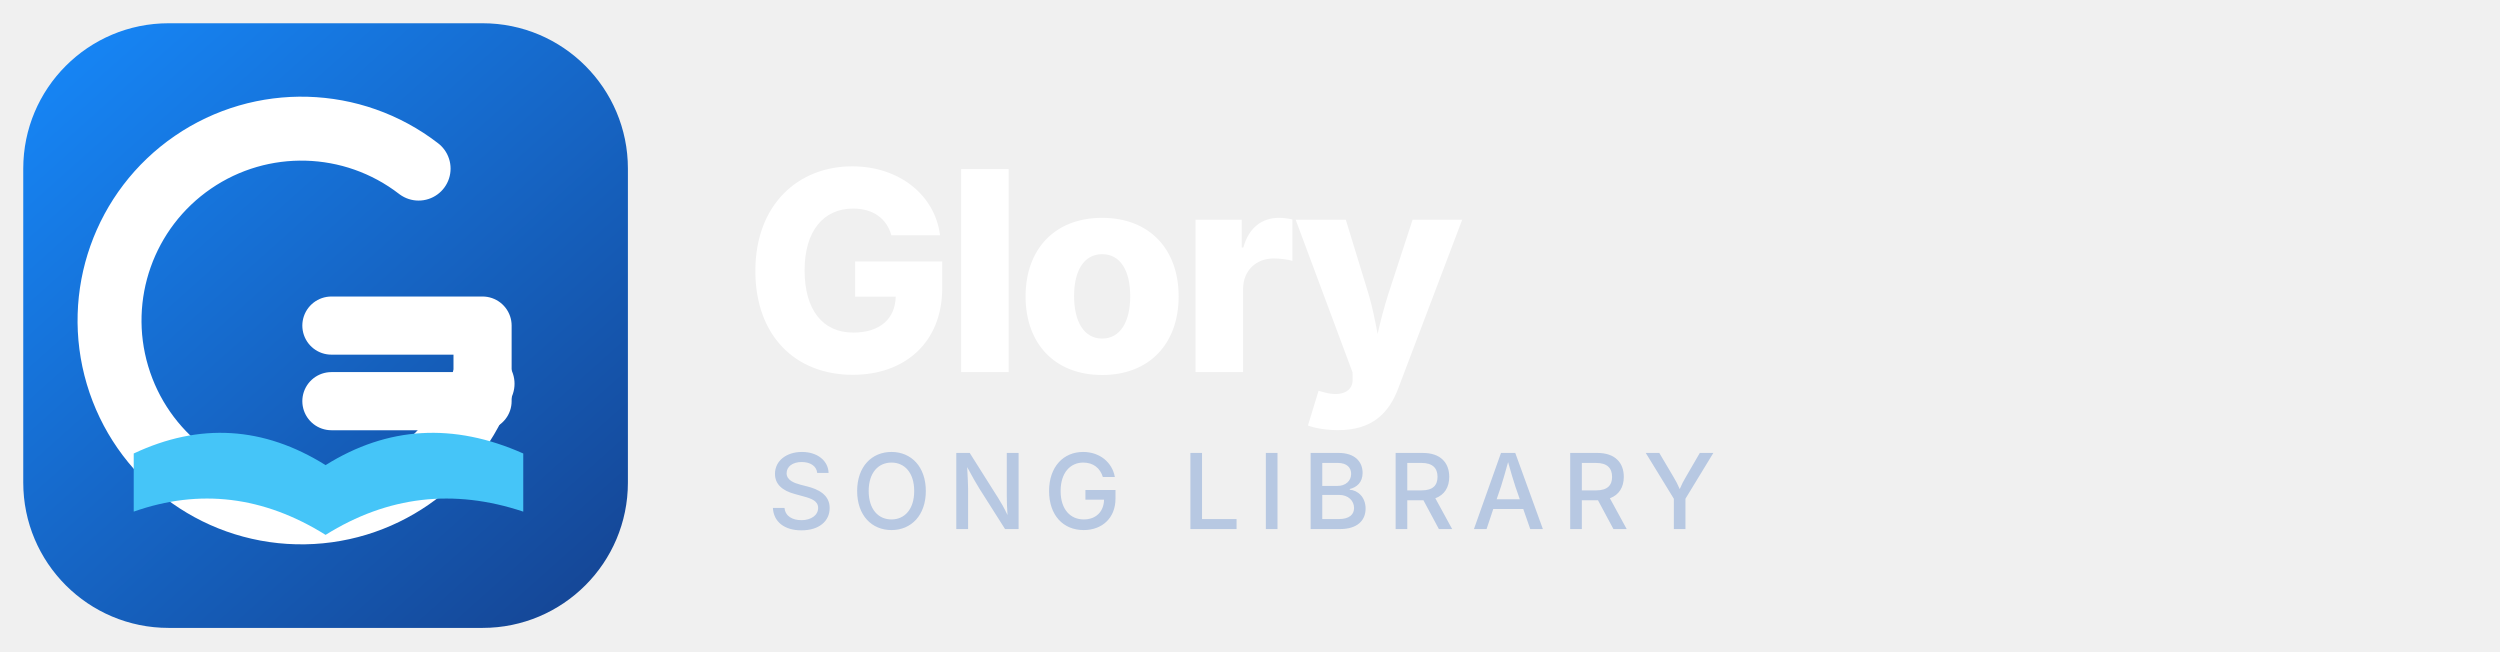
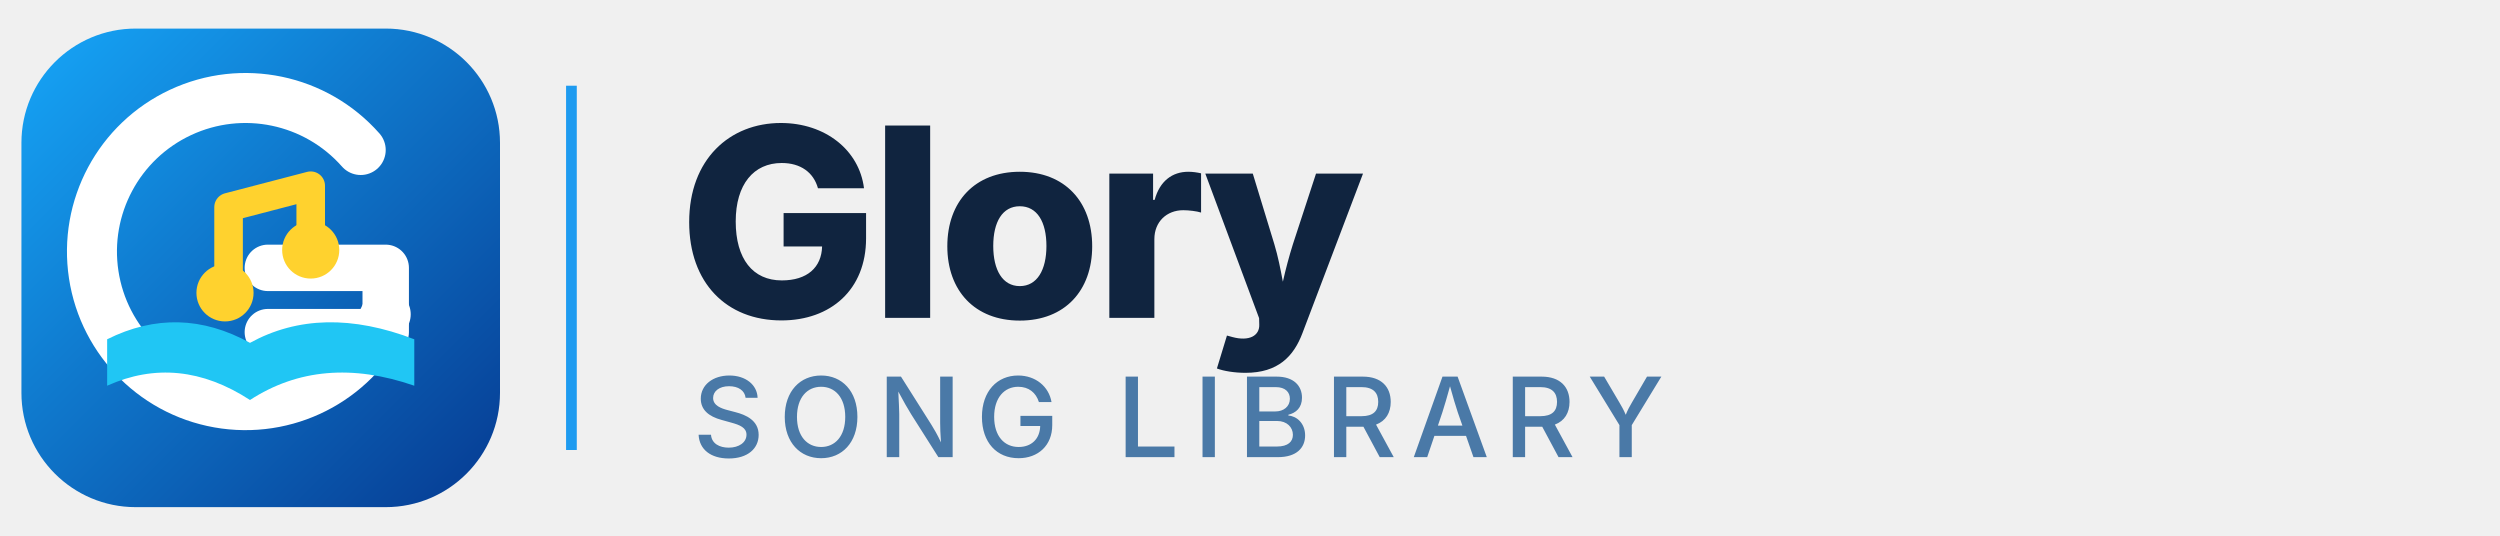
- <svg xmlns="http://www.w3.org/2000/svg" viewBox="0 0 430 112">
+ <svg xmlns="http://www.w3.org/2000/svg" viewBox="0 0 700 150">
  <defs>
-     <linearGradient id="bg" x1="12" y1="8" x2="112" y2="120" gradientUnits="userSpaceOnUse">
-       <stop stop-color="#1685F5" />
-       <stop offset="1" stop-color="#153D88" />
+     <linearGradient id="blue" x1="0" y1="0" x2="1" y2="1">
+       <stop stop-color="#16A6F8" />
+       <stop offset="1" stop-color="#063A91" />
    </linearGradient>
  </defs>
-   <rect x="4" y="4" width="104" height="104" rx="25" fill="url(#bg)" />
-   <path d="M72 29A33 33 0 1 0 83 66" fill="none" stroke="#fff" stroke-width="11" stroke-linecap="round" />
-   <path d="M57 56h26v13H57" fill="none" stroke="#fff" stroke-width="10" stroke-linecap="round" stroke-linejoin="round" />
-   <path d="M23 78Q40 70 56 80Q72 70 90 78V88Q72 82 56 92Q40 82 23 88Z" fill="#45C5F8" />
-   <text x="128" y="64" fill="#ffffff" font-family="Inter,Arial,sans-serif" font-size="48" font-weight="800" letter-spacing="-1.5">Glory</text>
-   <text x="132" y="91" fill="#b7c8e2" font-family="Inter,Arial,sans-serif" font-size="18" font-weight="500" letter-spacing="2.8">SONG LIBRARY</text>
+   <rect x="6" y="8" width="134" height="134" rx="32" fill="url(#blue)" />
+   <path d="M101 42A43 43 0 1 0 108 88" fill="none" stroke="#fff" stroke-width="14" stroke-linecap="round" />
+   <path d="M75 75h33v18H75" fill="none" stroke="#fff" stroke-width="13" stroke-linecap="round" stroke-linejoin="round" />
+   <path d="M30 95Q50 85 70 96Q90 85 116 95L116 108Q90 99 70 112Q50 99 30 108Z" fill="#20C6F4" />
+   <path d="M64 58v24m0-24 23-6v18" fill="none" stroke="#FFD22E" stroke-width="8" stroke-linecap="round" stroke-linejoin="round" />
+   <circle cx="63" cy="82" r="8" fill="#FFD22E" />
+   <circle cx="87" cy="70" r="8" fill="#FFD22E" />
+   <path d="M160 24V126" stroke="#1E9BF0" stroke-width="3" />
+   <text x="190" y="89" font-family="Inter,Arial,sans-serif" font-size="74" font-weight="800" letter-spacing="-2" fill="#10243F">Glory</text>
+   <text x="194" y="128" font-family="Inter,Arial,sans-serif" font-size="31" font-weight="500" letter-spacing="4" fill="#4A79A7">SONG LIBRARY</text>
</svg>
